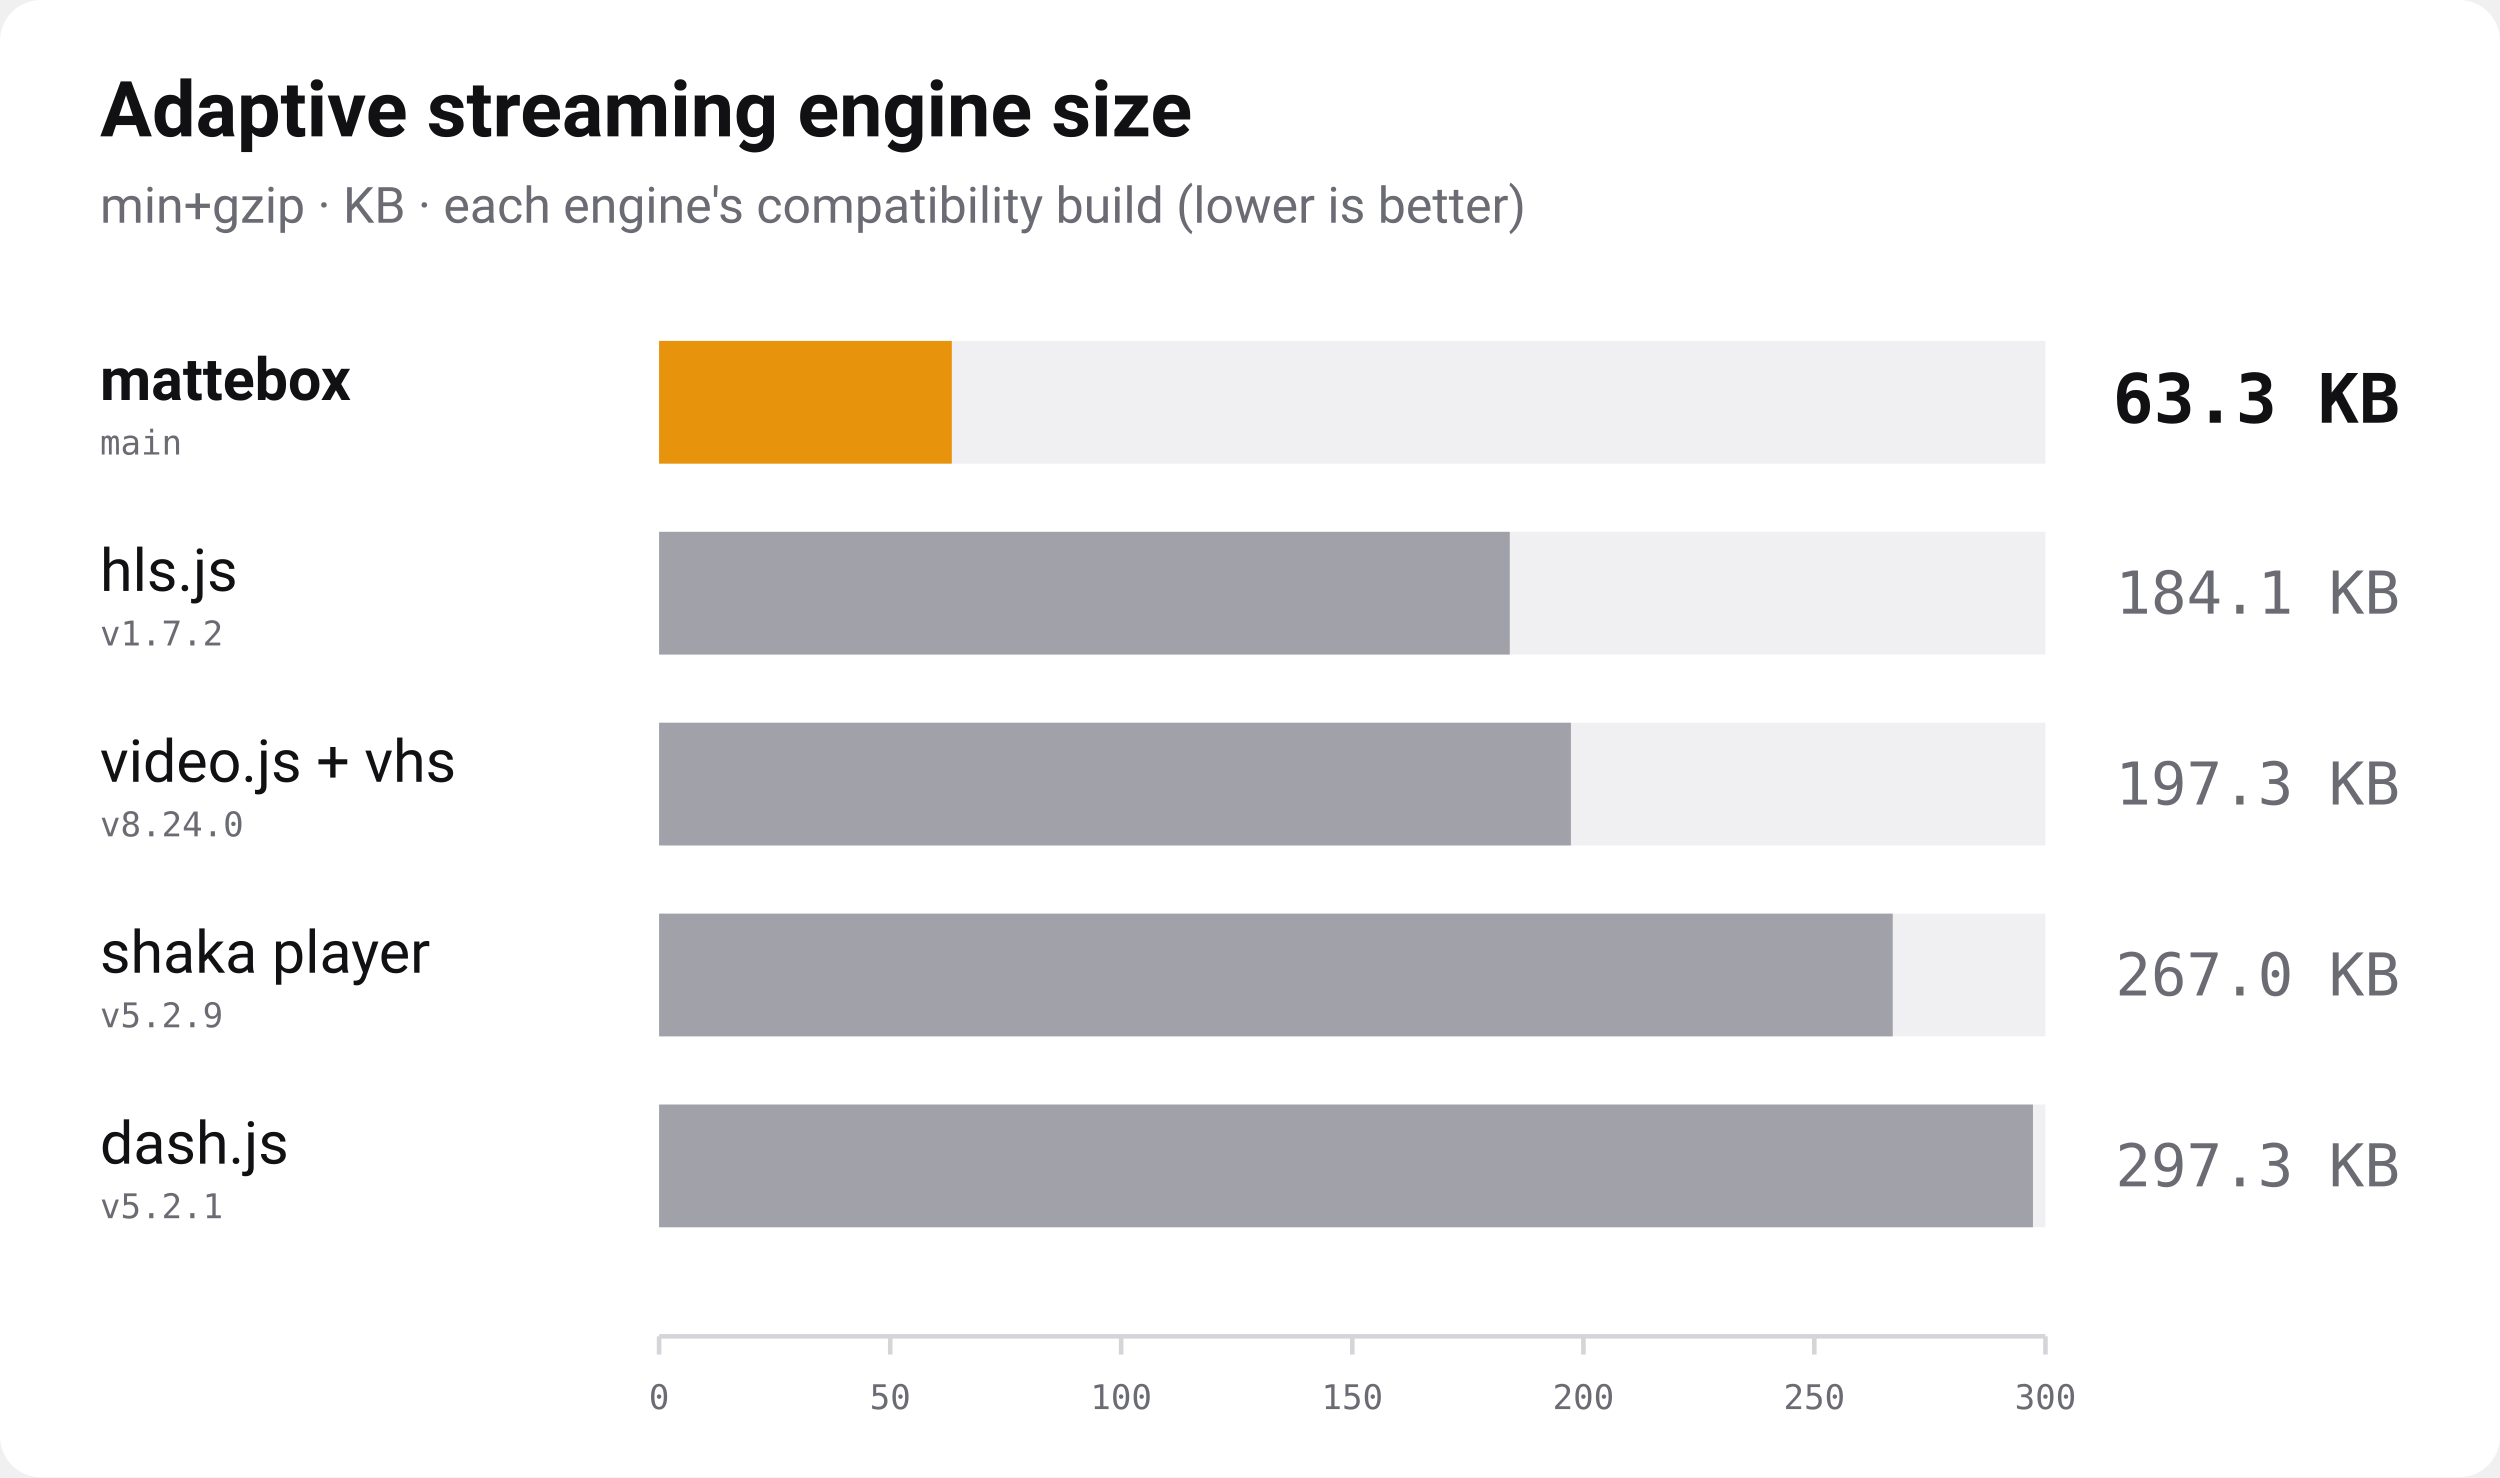
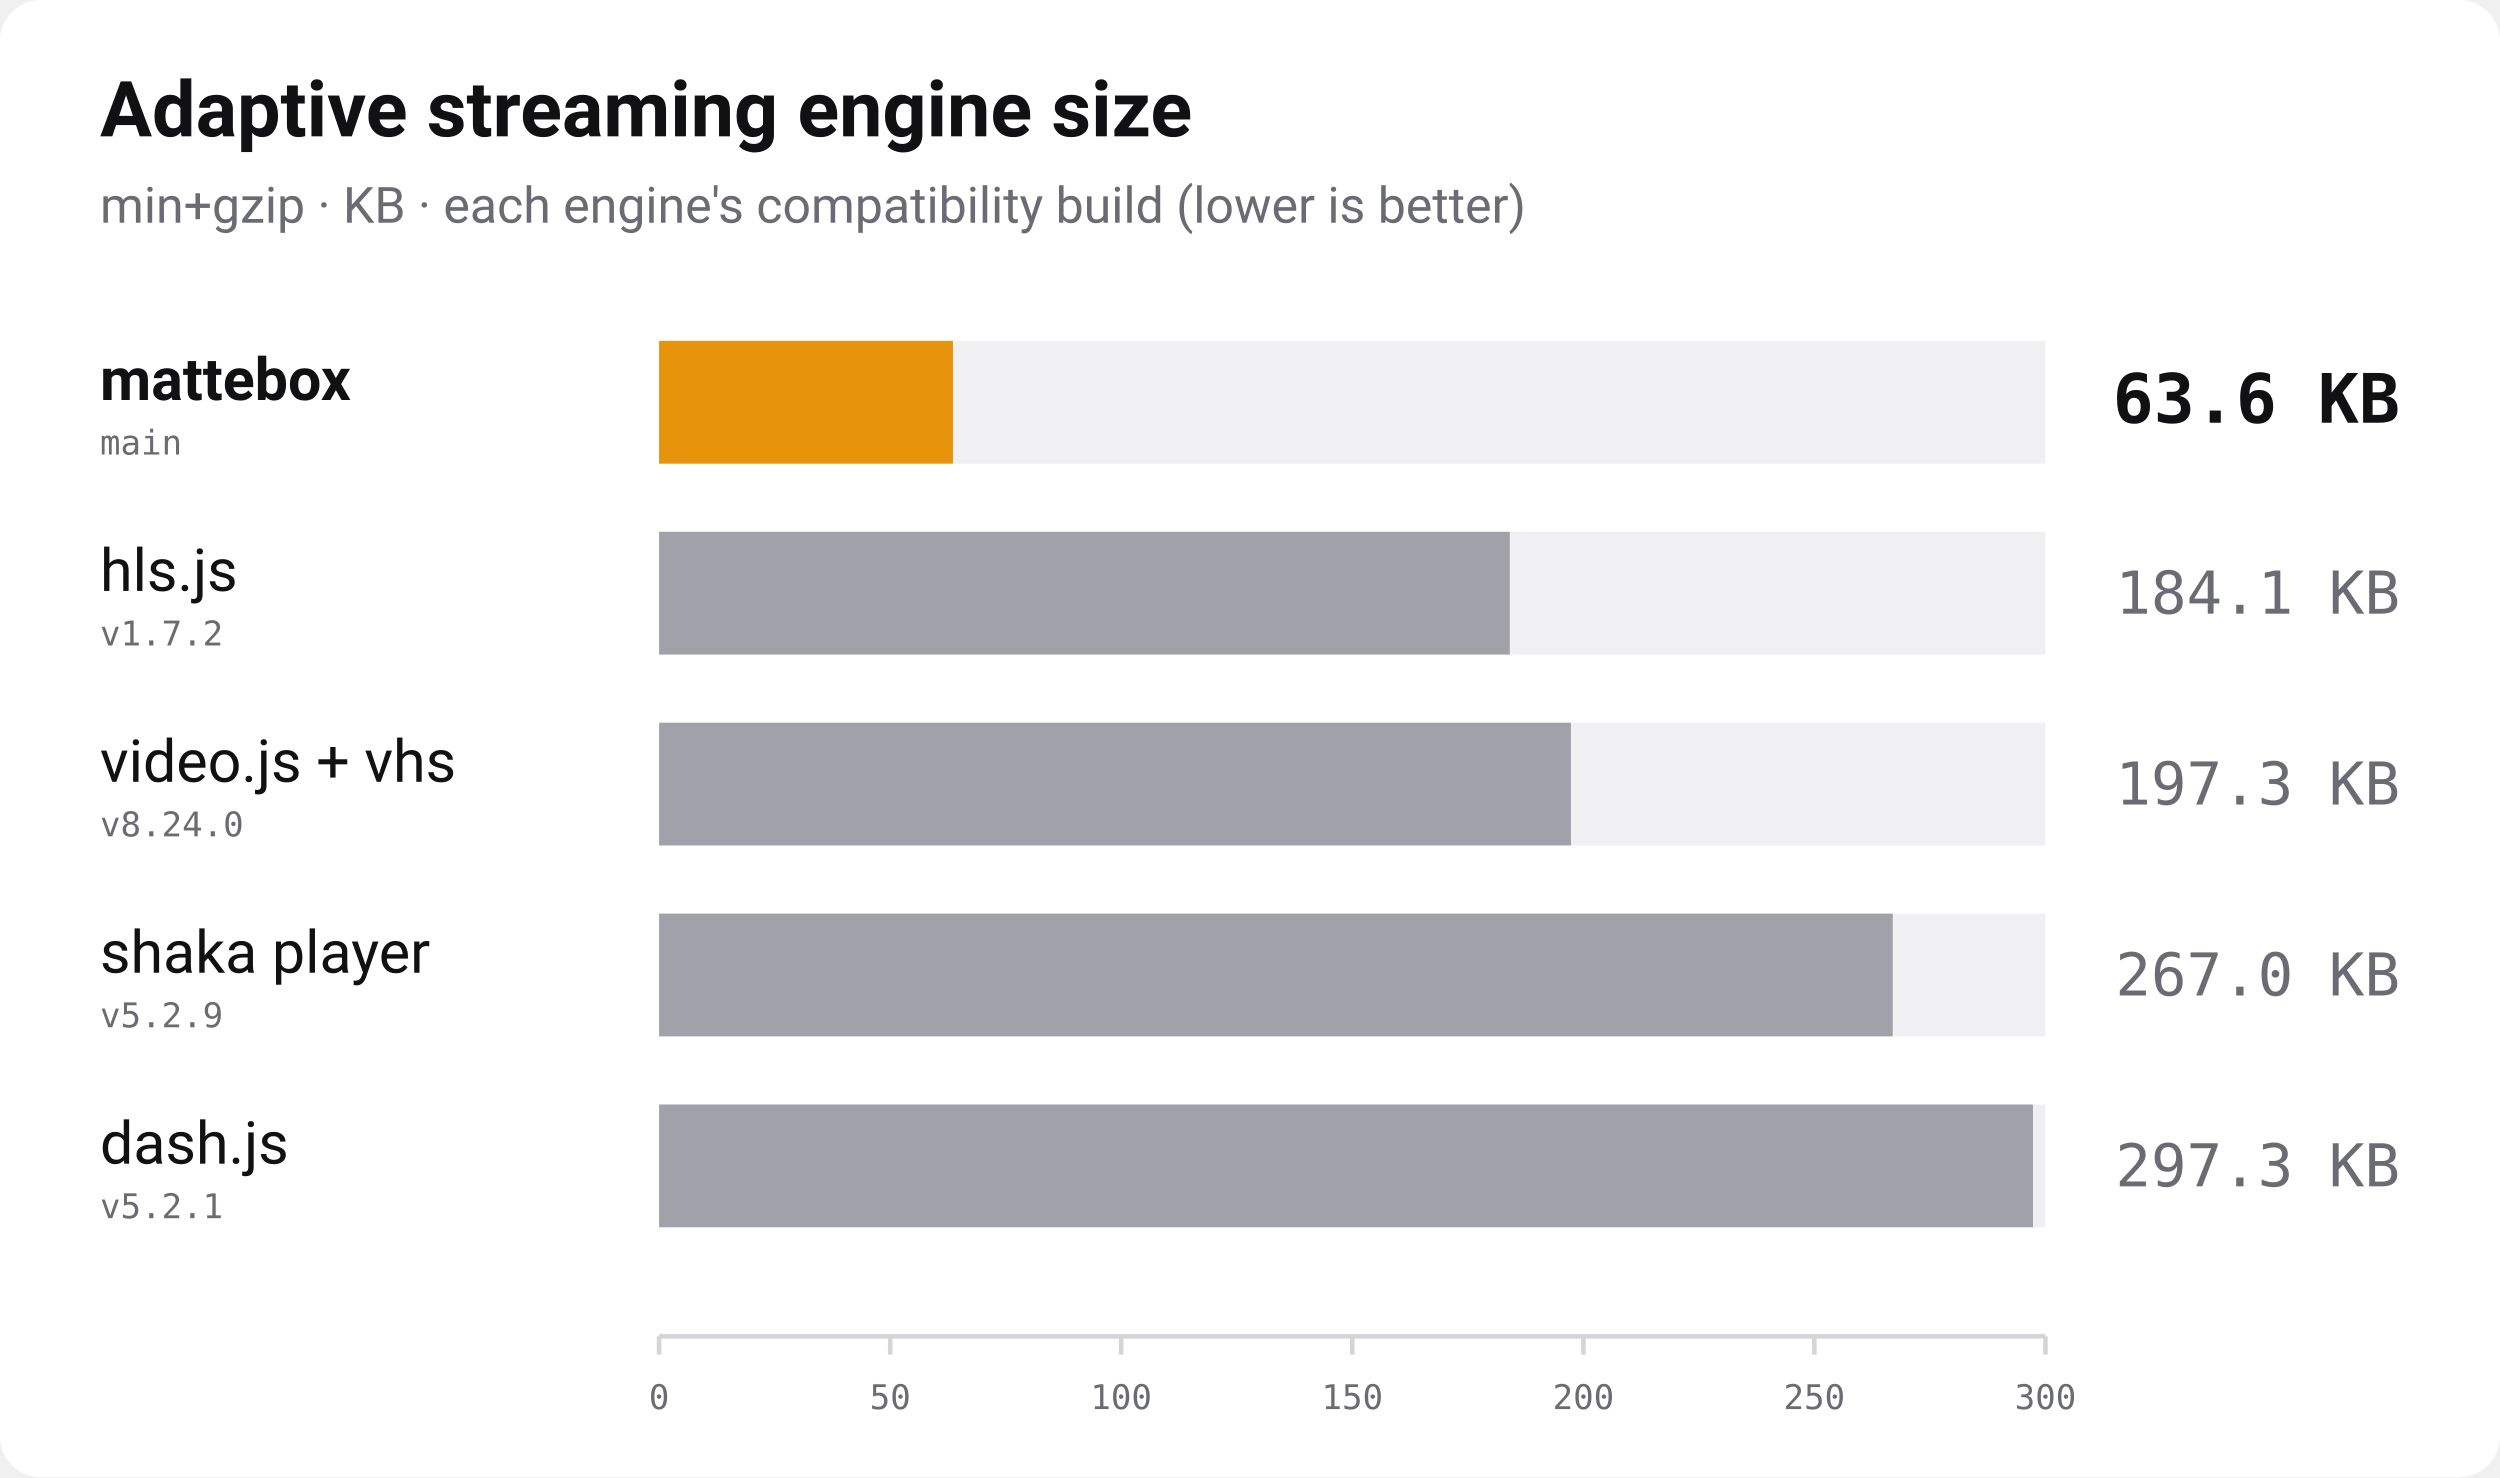
<svg xmlns="http://www.w3.org/2000/svg" width="1100" height="650" viewBox="0 0 1100 650" role="img" aria-label="Bundle size of adaptive streaming players, min+gzip, lower is better">
  <rect width="1100" height="650" rx="18" fill="#ffffff" />
  <text x="44" y="60" font-family="-apple-system, 'Segoe UI', Roboto, Helvetica, Arial, sans-serif" font-size="34" font-weight="700" fill="#111114">Adaptive streaming engine size</text>
  <text x="44" y="98" font-family="-apple-system, 'Segoe UI', Roboto, Helvetica, Arial, sans-serif" font-size="22" fill="#6b6b74">min+gzip · KB · each engine's compatibility build (lower is better)</text>
  <text x="44" y="176" font-family="-apple-system, 'Segoe UI', Roboto, Helvetica, Arial, sans-serif" font-size="26" font-weight="700" fill="#111114">mattebox</text>
  <text x="44" y="200" font-family="ui-monospace, 'SF Mono', Menlo, Consolas, monospace" font-size="15" fill="#6b6b74">main</text>
  <rect x="290" y="150" width="610" height="54" fill="#f0f0f3" />
-   <rect x="290" y="150" width="128.8" height="54" fill="#e8930c" />
-   <text x="1056" y="186" text-anchor="end" font-family="ui-monospace, 'SF Mono', Menlo, Consolas, monospace" font-size="30" font-weight="700" fill="#111114">63.3 KB</text>
+   <rect x="290" y="150" width="129.3" height="54" fill="#e8930c" />
+   <text x="1056" y="186" text-anchor="end" font-family="ui-monospace, 'SF Mono', Menlo, Consolas, monospace" font-size="30" font-weight="700" fill="#111114">63.6 KB</text>
  <text x="44" y="260" font-family="-apple-system, 'Segoe UI', Roboto, Helvetica, Arial, sans-serif" font-size="26" font-weight="400" fill="#111114">hls.js</text>
  <text x="44" y="284" font-family="ui-monospace, 'SF Mono', Menlo, Consolas, monospace" font-size="15" fill="#6b6b74">v1.7.2</text>
  <rect x="290" y="234" width="610" height="54" fill="#f0f0f3" />
  <rect x="290" y="234" width="374.3" height="54" fill="#a1a1aa" />
  <text x="1056" y="270" text-anchor="end" font-family="ui-monospace, 'SF Mono', Menlo, Consolas, monospace" font-size="26" font-weight="400" fill="#6b6b74">184.1 KB</text>
  <text x="44" y="344" font-family="-apple-system, 'Segoe UI', Roboto, Helvetica, Arial, sans-serif" font-size="26" font-weight="400" fill="#111114">video.js + vhs</text>
  <text x="44" y="368" font-family="ui-monospace, 'SF Mono', Menlo, Consolas, monospace" font-size="15" fill="#6b6b74">v8.24.0</text>
  <rect x="290" y="318" width="610" height="54" fill="#f0f0f3" />
  <rect x="290" y="318" width="401.2" height="54" fill="#a1a1aa" />
  <text x="1056" y="354" text-anchor="end" font-family="ui-monospace, 'SF Mono', Menlo, Consolas, monospace" font-size="26" font-weight="400" fill="#6b6b74">197.3 KB</text>
  <text x="44" y="428" font-family="-apple-system, 'Segoe UI', Roboto, Helvetica, Arial, sans-serif" font-size="26" font-weight="400" fill="#111114">shaka player</text>
  <text x="44" y="452" font-family="ui-monospace, 'SF Mono', Menlo, Consolas, monospace" font-size="15" fill="#6b6b74">v5.2.9</text>
  <rect x="290" y="402" width="610" height="54" fill="#f0f0f3" />
  <rect x="290" y="402" width="542.8" height="54" fill="#a1a1aa" />
  <text x="1056" y="438" text-anchor="end" font-family="ui-monospace, 'SF Mono', Menlo, Consolas, monospace" font-size="26" font-weight="400" fill="#6b6b74">267.0 KB</text>
  <text x="44" y="512" font-family="-apple-system, 'Segoe UI', Roboto, Helvetica, Arial, sans-serif" font-size="26" font-weight="400" fill="#111114">dash.js</text>
  <text x="44" y="536" font-family="ui-monospace, 'SF Mono', Menlo, Consolas, monospace" font-size="15" fill="#6b6b74">v5.2.1</text>
  <rect x="290" y="486" width="610" height="54" fill="#f0f0f3" />
  <rect x="290" y="486" width="604.5" height="54" fill="#a1a1aa" />
  <text x="1056" y="522" text-anchor="end" font-family="ui-monospace, 'SF Mono', Menlo, Consolas, monospace" font-size="26" font-weight="400" fill="#6b6b74">297.3 KB</text>
  <line x1="290" y1="588" x2="900" y2="588" stroke="#d4d4d9" stroke-width="2" />
  <line x1="290.0" y1="588" x2="290.0" y2="596" stroke="#d4d4d9" stroke-width="2" />
  <text x="290.0" y="620" text-anchor="middle" font-family="ui-monospace, 'SF Mono', Menlo, Consolas, monospace" font-size="15" fill="#6b6b74">0</text>
  <line x1="391.7" y1="588" x2="391.7" y2="596" stroke="#d4d4d9" stroke-width="2" />
  <text x="391.7" y="620" text-anchor="middle" font-family="ui-monospace, 'SF Mono', Menlo, Consolas, monospace" font-size="15" fill="#6b6b74">50</text>
  <line x1="493.3" y1="588" x2="493.3" y2="596" stroke="#d4d4d9" stroke-width="2" />
  <text x="493.3" y="620" text-anchor="middle" font-family="ui-monospace, 'SF Mono', Menlo, Consolas, monospace" font-size="15" fill="#6b6b74">100</text>
  <line x1="595.0" y1="588" x2="595.0" y2="596" stroke="#d4d4d9" stroke-width="2" />
  <text x="595.0" y="620" text-anchor="middle" font-family="ui-monospace, 'SF Mono', Menlo, Consolas, monospace" font-size="15" fill="#6b6b74">150</text>
  <line x1="696.7" y1="588" x2="696.7" y2="596" stroke="#d4d4d9" stroke-width="2" />
  <text x="696.7" y="620" text-anchor="middle" font-family="ui-monospace, 'SF Mono', Menlo, Consolas, monospace" font-size="15" fill="#6b6b74">200</text>
  <line x1="798.3" y1="588" x2="798.3" y2="596" stroke="#d4d4d9" stroke-width="2" />
  <text x="798.3" y="620" text-anchor="middle" font-family="ui-monospace, 'SF Mono', Menlo, Consolas, monospace" font-size="15" fill="#6b6b74">250</text>
  <line x1="900.0" y1="588" x2="900.0" y2="596" stroke="#d4d4d9" stroke-width="2" />
  <text x="900.0" y="620" text-anchor="middle" font-family="ui-monospace, 'SF Mono', Menlo, Consolas, monospace" font-size="15" fill="#6b6b74">300</text>
</svg>
